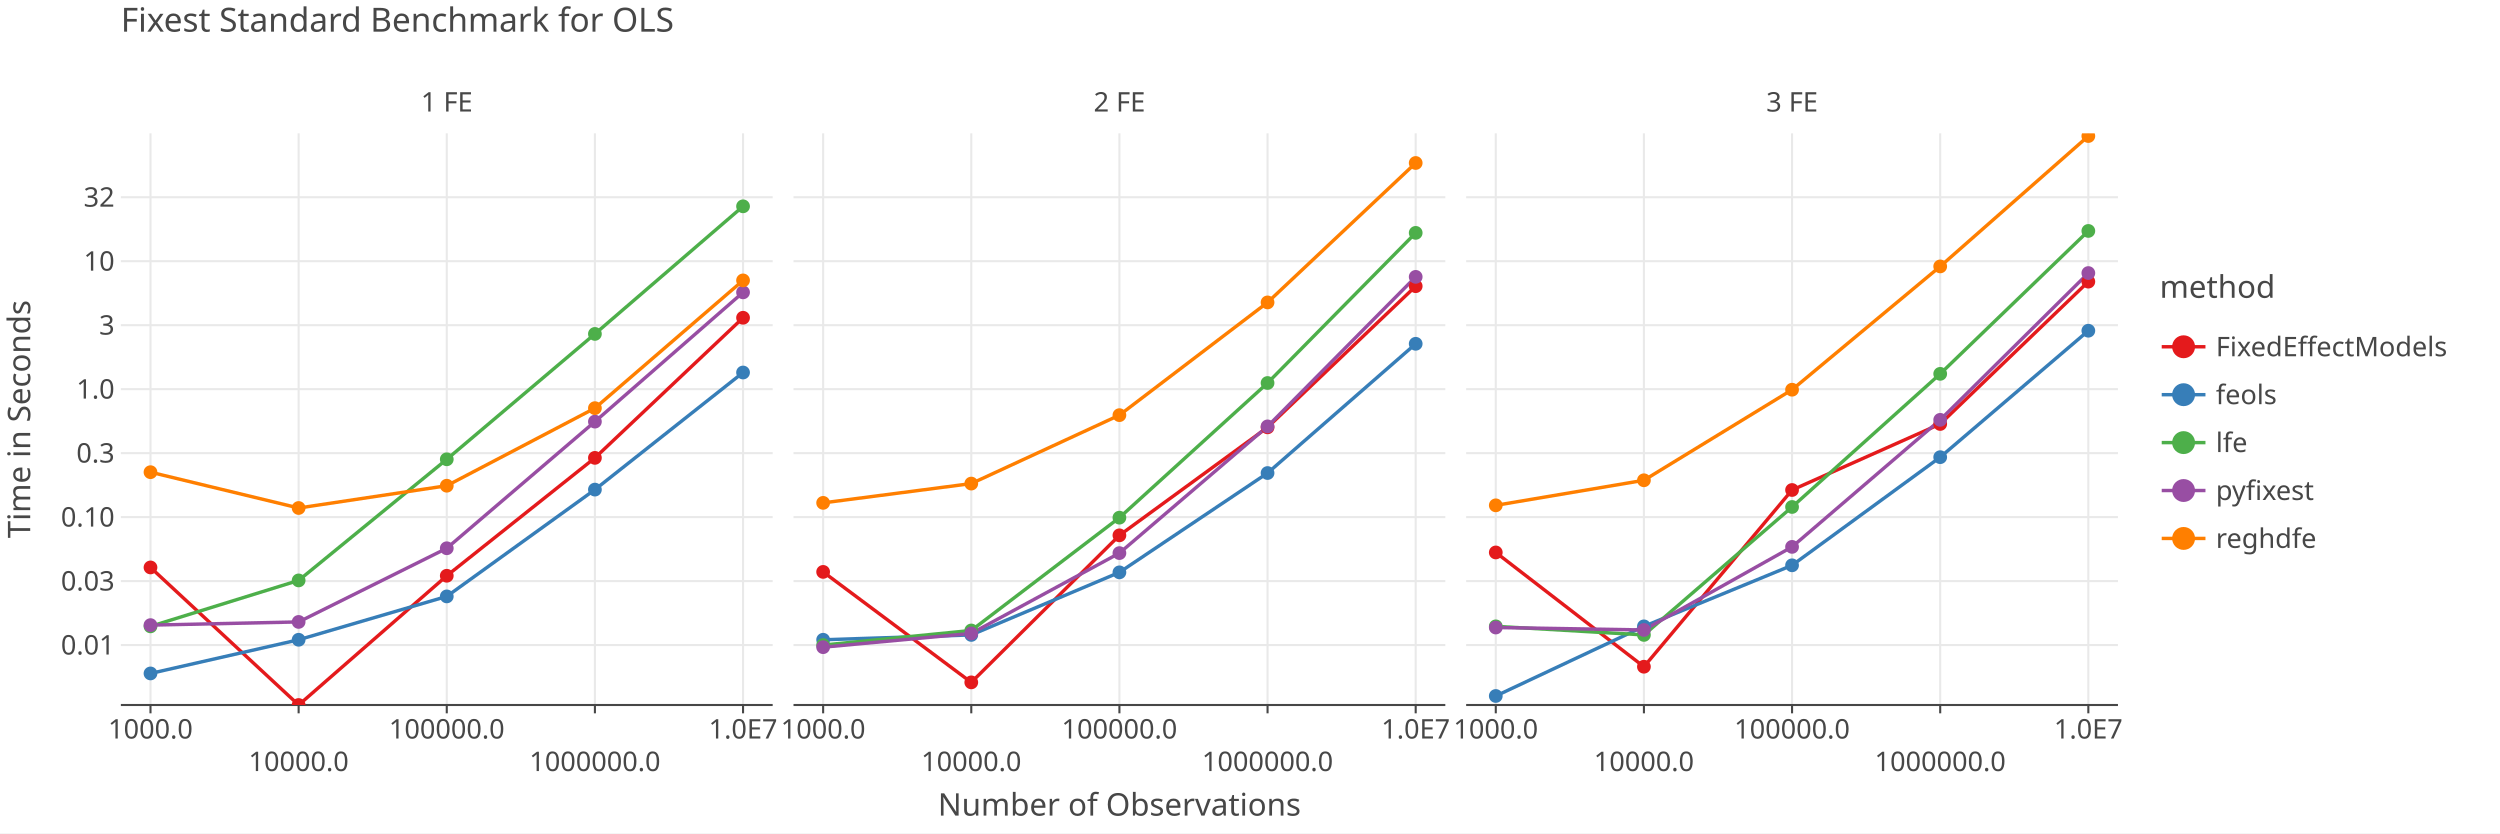
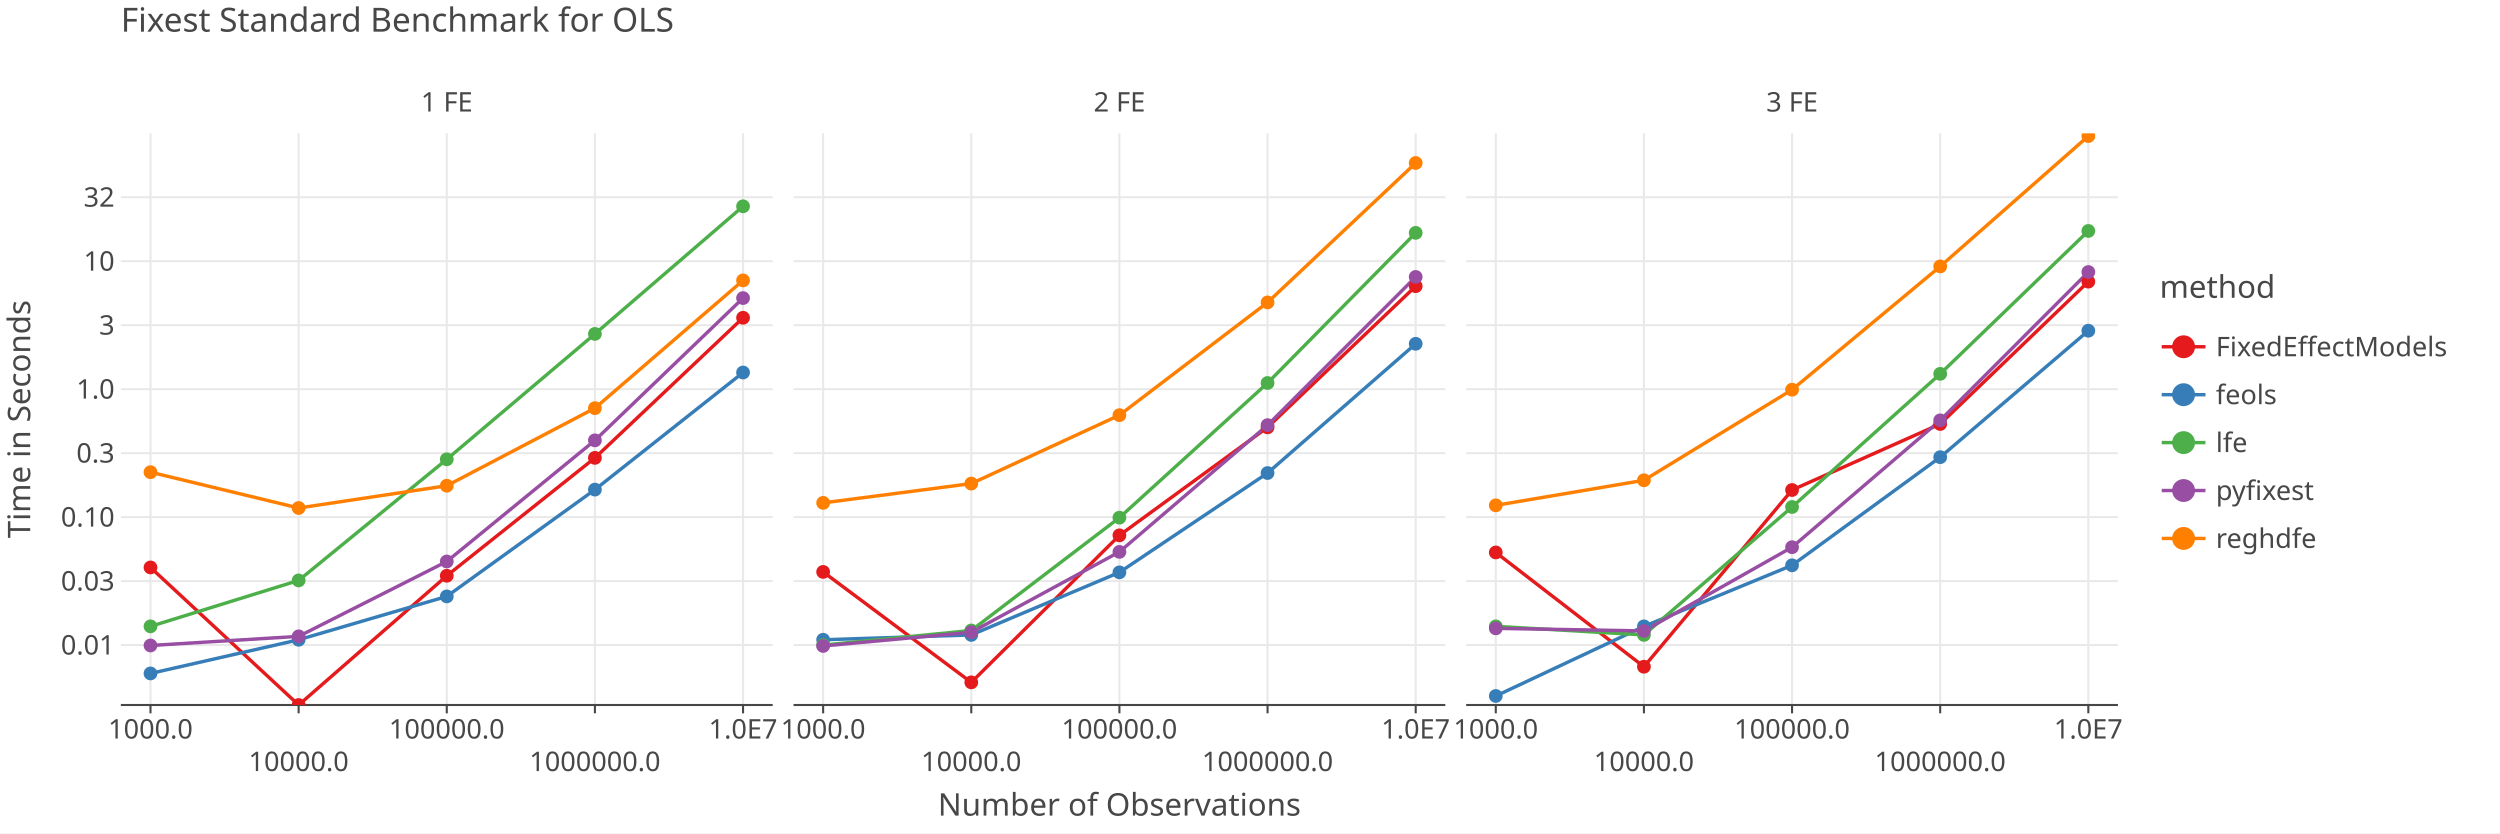
<svg xmlns="http://www.w3.org/2000/svg" class="plt-container" width="1200.0" height="400.0">
  <style type="text/css">
  .plt-container {
   font-family: Lucida Grande, sans-serif;
   user-select: none;
   -webkit-user-select: none;
   -moz-user-select: none;
   -ms-user-select: none;
}
text {
   text-rendering: optimizeLegibility;
}
- #pK0CO0W .plot-title {
+ #pDpqVTy .plot-title {
   fill: #474747;
   font-family: Lucida Grande, sans-serif;
   font-size: 16.0px;
   font-weight: normal;
   font-style: normal;   
}
- #pK0CO0W .plot-subtitle {
+ #pDpqVTy .plot-subtitle {
   fill: #474747;
   font-family: Lucida Grande, sans-serif;
   font-size: 15.0px;
   font-weight: normal;
   font-style: normal;   
}
- #pK0CO0W .plot-caption {
-    fill: #474747;
-    font-family: Lucida Grande, sans-serif;
-    font-size: 13.0px;
-    font-weight: normal;
-    font-style: normal;   
- }
- #pK0CO0W .legend-title {
+ #pDpqVTy .plot-caption {
+    fill: #474747;
+    font-family: Lucida Grande, sans-serif;
+    font-size: 13.0px;
+    font-weight: normal;
+    font-style: normal;   
+ }
+ #pDpqVTy .legend-title {
   fill: #474747;
   font-family: Lucida Grande, sans-serif;
   font-size: 15.0px;
   font-weight: normal;
   font-style: normal;   
}
- #pK0CO0W .legend-item {
-    fill: #474747;
-    font-family: Lucida Grande, sans-serif;
-    font-size: 13.0px;
-    font-weight: normal;
-    font-style: normal;   
- }
- #pK0CO0W .axis-title-x {
+ #pDpqVTy .legend-item {
+    fill: #474747;
+    font-family: Lucida Grande, sans-serif;
+    font-size: 13.0px;
+    font-weight: normal;
+    font-style: normal;   
+ }
+ #pDpqVTy .axis-title-x {
   fill: #474747;
   font-family: Lucida Grande, sans-serif;
   font-size: 15.0px;
   font-weight: normal;
   font-style: normal;   
}
- #pK0CO0W .axis-text-x {
-    fill: #474747;
-    font-family: Lucida Grande, sans-serif;
-    font-size: 13.0px;
-    font-weight: normal;
-    font-style: normal;   
- }
- #dIZICzC .axis-tooltip-text-x {
+ #pDpqVTy .axis-text-x {
+    fill: #474747;
+    font-family: Lucida Grande, sans-serif;
+    font-size: 13.0px;
+    font-weight: normal;
+    font-style: normal;   
+ }
+ #dR0I6fY .axis-tooltip-text-x {
   fill: #ffffff;
   font-family: Lucida Grande, sans-serif;
   font-size: 13.0px;
   font-weight: normal;
   font-style: normal;   
}
- #pK0CO0W .axis-title-y {
+ #pDpqVTy .axis-title-y {
   fill: #474747;
   font-family: Lucida Grande, sans-serif;
   font-size: 15.0px;
   font-weight: normal;
   font-style: normal;   
}
- #pK0CO0W .axis-text-y {
-    fill: #474747;
-    font-family: Lucida Grande, sans-serif;
-    font-size: 13.0px;
-    font-weight: normal;
-    font-style: normal;   
- }
- #dIZICzC .axis-tooltip-text-y {
+ #pDpqVTy .axis-text-y {
+    fill: #474747;
+    font-family: Lucida Grande, sans-serif;
+    font-size: 13.0px;
+    font-weight: normal;
+    font-style: normal;   
+ }
+ #dR0I6fY .axis-tooltip-text-y {
   fill: #ffffff;
   font-family: Lucida Grande, sans-serif;
   font-size: 13.0px;
   font-weight: normal;
   font-style: normal;   
}
- #pK0CO0W .facet-strip-text-x {
-    fill: #474747;
-    font-family: Lucida Grande, sans-serif;
-    font-size: 13.0px;
-    font-weight: normal;
-    font-style: normal;   
- }
- #pK0CO0W .facet-strip-text-y {
-    fill: #474747;
-    font-family: Lucida Grande, sans-serif;
-    font-size: 13.0px;
-    font-weight: normal;
-    font-style: normal;   
- }
- #dIZICzC .tooltip-text {
-    fill: #474747;
-    font-family: Lucida Grande, sans-serif;
-    font-size: 13.0px;
-    font-weight: normal;
-    font-style: normal;   
- }
- #dIZICzC .tooltip-title {
+ #pDpqVTy .facet-strip-text-x {
+    fill: #474747;
+    font-family: Lucida Grande, sans-serif;
+    font-size: 13.0px;
+    font-weight: normal;
+    font-style: normal;   
+ }
+ #pDpqVTy .facet-strip-text-y {
+    fill: #474747;
+    font-family: Lucida Grande, sans-serif;
+    font-size: 13.0px;
+    font-weight: normal;
+    font-style: normal;   
+ }
+ #dR0I6fY .tooltip-text {
+    fill: #474747;
+    font-family: Lucida Grande, sans-serif;
+    font-size: 13.0px;
+    font-weight: normal;
+    font-style: normal;   
+ }
+ #dR0I6fY .tooltip-title {
   fill: #474747;
   font-family: Lucida Grande, sans-serif;
   font-size: 13.0px;
   font-weight: bold;
   font-style: normal;   
}
- #dIZICzC .tooltip-label {
+ #dR0I6fY .tooltip-label {
   fill: #474747;
   font-family: Lucida Grande, sans-serif;
   font-size: 13.0px;
   font-weight: bold;
   font-style: normal;   
}

  </style>
-   <g id="pK0CO0W">
+   <g id="pDpqVTy">
    <path fill-rule="evenodd" fill="rgb(255,255,255)" fill-opacity="1.0" d="M0.0 0.0 L0.0 400.0 L1200.0 400.0 L1200.0 0.0 Z">
    </path>
    <g transform="translate(23.0 34.0 ) ">
      <g transform="translate(191.4499 15.0 ) ">
        <text class="facet-strip-text-x" text-anchor="middle" dy="0.35em">
        1 FE
        </text>
      </g>
      <g transform="translate(35.01531 304.4 ) ">
        <line x1="14.221" y1="-0.0" x2="14.221" y2="-274.4" stroke="rgb(233,233,233)" stroke-opacity="1.0" stroke-width="1.0">
        </line>
        <line x1="85.328" y1="-0.0" x2="85.328" y2="-274.4" stroke="rgb(233,233,233)" stroke-opacity="1.0" stroke-width="1.0">
        </line>
        <line x1="156.435" y1="-0.0" x2="156.435" y2="-274.4" stroke="rgb(233,233,233)" stroke-opacity="1.0" stroke-width="1.0">
        </line>
        <line x1="227.541" y1="-0.0" x2="227.541" y2="-274.4" stroke="rgb(233,233,233)" stroke-opacity="1.0" stroke-width="1.0">
        </line>
        <line x1="298.648" y1="-0.0" x2="298.648" y2="-274.4" stroke="rgb(233,233,233)" stroke-opacity="1.0" stroke-width="1.0">
        </line>
        <g transform="translate(14.22133 0.0 ) ">
          <line stroke-width="1.0" stroke="rgb(71,71,71)" stroke-opacity="1.0" x2="0.0" y2="4.0">
          </line>
          <g transform="translate(0.0 7.0 ) ">
            <text class="axis-text-x" text-anchor="middle" dy="0.7em">
            1000.0
            </text>
          </g>
        </g>
        <g transform="translate(85.32799 0.0 ) ">
          <line stroke-width="1.0" stroke="rgb(71,71,71)" stroke-opacity="1.0" x2="0.0" y2="4.0">
          </line>
          <g transform="translate(0.0 22.6 ) ">
            <text class="axis-text-x" text-anchor="middle" dy="0.7em">
            10000.0
            </text>
          </g>
        </g>
        <g transform="translate(156.4346 0.0 ) ">
          <line stroke-width="1.0" stroke="rgb(71,71,71)" stroke-opacity="1.0" x2="0.0" y2="4.0">
          </line>
          <g transform="translate(0.0 7.0 ) ">
            <text class="axis-text-x" text-anchor="middle" dy="0.7em">
            100000.0
            </text>
          </g>
        </g>
        <g transform="translate(227.5413 0.0 ) ">
          <line stroke-width="1.0" stroke="rgb(71,71,71)" stroke-opacity="1.0" x2="0.0" y2="4.0">
          </line>
          <g transform="translate(0.0 22.6 ) ">
            <text class="axis-text-x" text-anchor="middle" dy="0.7em">
            1000000.0
            </text>
          </g>
        </g>
        <g transform="translate(298.648 0.0 ) ">
          <line stroke-width="1.0" stroke="rgb(71,71,71)" stroke-opacity="1.0" x2="0.0" y2="4.0">
          </line>
          <g transform="translate(0.0 7.0 ) ">
            <text class="axis-text-x" text-anchor="middle" dy="0.7em">
            1.0E7
            </text>
          </g>
        </g>
        <line x1="0.0" y1="0.0" x2="312.869" y2="0.0" stroke-width="1.0" stroke="rgb(71,71,71)" stroke-opacity="1.0">
        </line>
      </g>
      <g transform="translate(35.01531 30.0 ) ">
        <line x1="0.0" y1="245.626" x2="312.869" y2="245.626" stroke="rgb(233,233,233)" stroke-opacity="1.0" stroke-width="1.0">
        </line>
        <line x1="0.0" y1="214.917" x2="312.869" y2="214.917" stroke="rgb(233,233,233)" stroke-opacity="1.0" stroke-width="1.0">
        </line>
        <line x1="0.0" y1="184.209" x2="312.869" y2="184.209" stroke="rgb(233,233,233)" stroke-opacity="1.0" stroke-width="1.0">
        </line>
        <line x1="0.0" y1="153.5" x2="312.869" y2="153.5" stroke="rgb(233,233,233)" stroke-opacity="1.0" stroke-width="1.0">
        </line>
        <line x1="0.0" y1="122.791" x2="312.869" y2="122.791" stroke="rgb(233,233,233)" stroke-opacity="1.0" stroke-width="1.0">
        </line>
        <line x1="0.0" y1="92.083" x2="312.869" y2="92.083" stroke="rgb(233,233,233)" stroke-opacity="1.0" stroke-width="1.0">
        </line>
        <line x1="0.0" y1="61.374" x2="312.869" y2="61.374" stroke="rgb(233,233,233)" stroke-opacity="1.0" stroke-width="1.0">
        </line>
        <line x1="0.0" y1="30.665" x2="312.869" y2="30.665" stroke="rgb(233,233,233)" stroke-opacity="1.0" stroke-width="1.0">
        </line>
        <g transform="translate(0.0 245.626 ) ">
          <g transform="translate(-3.0 0.0 ) ">
            <text class="axis-text-y" text-anchor="end" dy="0.35em">
            0.01
            </text>
          </g>
        </g>
        <g transform="translate(0.0 214.9173 ) ">
          <g transform="translate(-3.0 0.0 ) ">
            <text class="axis-text-y" text-anchor="end" dy="0.35em">
            0.03
            </text>
          </g>
        </g>
        <g transform="translate(0.0 184.2086 ) ">
          <g transform="translate(-3.0 0.0 ) ">
            <text class="axis-text-y" text-anchor="end" dy="0.35em">
            0.10
            </text>
          </g>
        </g>
        <g transform="translate(0.0 153.4999 ) ">
          <g transform="translate(-3.0 0.0 ) ">
            <text class="axis-text-y" text-anchor="end" dy="0.35em">
            0.3
            </text>
          </g>
        </g>
        <g transform="translate(0.0 122.7912 ) ">
          <g transform="translate(-3.0 0.0 ) ">
            <text class="axis-text-y" text-anchor="end" dy="0.35em">
            1.0
            </text>
          </g>
        </g>
        <g transform="translate(0.0 92.08253 ) ">
          <g transform="translate(-3.0 0.0 ) ">
            <text class="axis-text-y" text-anchor="end" dy="0.35em">
            3
            </text>
          </g>
        </g>
        <g transform="translate(0.0 61.37384 ) ">
          <g transform="translate(-3.0 0.0 ) ">
            <text class="axis-text-y" text-anchor="end" dy="0.35em">
            10
            </text>
          </g>
        </g>
        <g transform="translate(0.0 30.66515 ) ">
          <g transform="translate(-3.0 0.0 ) ">
            <text class="axis-text-y" text-anchor="end" dy="0.35em">
            32
            </text>
          </g>
        </g>
      </g>
-       <g transform="translate(35.01531 30.0 ) " clip-path="url(#cKKm9zc)" clip-bounds-jfx="[rect (0.0, 0.0), (312.869, 274.4)]">
+       <g transform="translate(35.01531 30.0 ) " clip-path="url(#c1usQaJ)" clip-bounds-jfx="[rect (0.0, 0.0), (312.869, 274.4)]">
        <defs>
-           <clipPath id="cKKm9zc">
+           <clipPath id="c1usQaJ">
            <rect x="0.0" y="0.0" width="312.869" height="274.4">
            </rect>
          </clipPath>
        </defs>
        <g>
          <path d="M14.221 208.37 L14.221 208.37 L85.328 274.4 L156.435 212.364 L227.541 155.776 L298.648 88.526 " fill="none" stroke-width="1.65" stroke="rgb(228,26,28)" stroke-opacity="1.0">
          </path>
        </g>
        <g>
          <path d="M14.221 259.251 L14.221 259.251 L85.328 243.084 L156.435 222.274 L227.541 171.013 L298.648 114.806 " fill="none" stroke-width="1.65" stroke="rgb(55,126,184)" stroke-opacity="1.0">
          </path>
        </g>
        <g>
          <path d="M14.221 236.651 L14.221 236.651 L85.328 214.601 L156.435 156.461 L227.541 96.278 L298.648 35.032 " fill="none" stroke-width="1.65" stroke="rgb(77,175,74)" stroke-opacity="1.0">
          </path>
        </g>
        <g>
-           <path d="M14.221 236.056 L14.221 236.056 L85.328 234.524 L156.435 199.163 L227.541 138.38 L298.648 76.33 " fill="none" stroke-width="1.65" stroke="rgb(152,78,163)" stroke-opacity="1.0">
+           <path d="M14.221 245.831 L14.221 245.831 L85.328 241.447 L156.435 205.509 L227.541 147.373 L298.648 79.075 " fill="none" stroke-width="1.65" stroke="rgb(152,78,163)" stroke-opacity="1.0">
          </path>
        </g>
        <g>
          <path d="M14.221 162.65 L14.221 162.65 L85.328 179.839 L156.435 169.145 L227.541 131.912 L298.648 70.596 " fill="none" stroke-width="1.65" stroke="rgb(255,127,0)" stroke-opacity="1.0">
          </path>
        </g>
      </g>
-       <g transform="translate(35.01531 30.0 ) " clip-path="url(#c7MadAY)" clip-bounds-jfx="[rect (0.0, 0.0), (312.869, 274.4)]">
+       <g transform="translate(35.01531 30.0 ) " clip-path="url(#cQawXwG)" clip-bounds-jfx="[rect (0.0, 0.0), (312.869, 274.4)]">
        <defs>
-           <clipPath id="c7MadAY">
+           <clipPath id="cQawXwG">
            <rect x="0.0" y="0.0" width="312.869" height="274.4">
            </rect>
          </clipPath>
        </defs>
        <g>
          <g>
            <circle fill="#e41a1c" stroke="#e41a1c" stroke-opacity="0.0" stroke-width="0.0" cx="14.221" cy="208.37" r="3.3" />
            <circle fill="#e41a1c" stroke="#e41a1c" stroke-opacity="0.0" stroke-width="0.0" cx="85.328" cy="274.4" r="3.3" />
            <circle fill="#e41a1c" stroke="#e41a1c" stroke-opacity="0.0" stroke-width="0.0" cx="156.435" cy="212.364" r="3.3" />
            <circle fill="#e41a1c" stroke="#e41a1c" stroke-opacity="0.0" stroke-width="0.0" cx="227.541" cy="155.776" r="3.3" />
            <circle fill="#e41a1c" stroke="#e41a1c" stroke-opacity="0.0" stroke-width="0.0" cx="298.648" cy="88.526" r="3.3" />
            <circle fill="#377eb8" stroke="#377eb8" stroke-opacity="0.0" stroke-width="0.0" cx="14.221" cy="259.251" r="3.3" />
            <circle fill="#377eb8" stroke="#377eb8" stroke-opacity="0.0" stroke-width="0.0" cx="85.328" cy="243.084" r="3.3" />
            <circle fill="#377eb8" stroke="#377eb8" stroke-opacity="0.0" stroke-width="0.0" cx="156.435" cy="222.274" r="3.3" />
            <circle fill="#377eb8" stroke="#377eb8" stroke-opacity="0.0" stroke-width="0.0" cx="227.541" cy="171.013" r="3.3" />
            <circle fill="#377eb8" stroke="#377eb8" stroke-opacity="0.0" stroke-width="0.0" cx="298.648" cy="114.806" r="3.3" />
            <circle fill="#4daf4a" stroke="#4daf4a" stroke-opacity="0.0" stroke-width="0.0" cx="14.221" cy="236.651" r="3.3" />
            <circle fill="#4daf4a" stroke="#4daf4a" stroke-opacity="0.0" stroke-width="0.0" cx="85.328" cy="214.601" r="3.3" />
            <circle fill="#4daf4a" stroke="#4daf4a" stroke-opacity="0.0" stroke-width="0.0" cx="156.435" cy="156.461" r="3.3" />
            <circle fill="#4daf4a" stroke="#4daf4a" stroke-opacity="0.0" stroke-width="0.0" cx="227.541" cy="96.278" r="3.3" />
            <circle fill="#4daf4a" stroke="#4daf4a" stroke-opacity="0.0" stroke-width="0.0" cx="298.648" cy="35.032" r="3.3" />
-             <circle fill="#984ea3" stroke="#984ea3" stroke-opacity="0.0" stroke-width="0.0" cx="14.221" cy="236.056" r="3.3" />
-             <circle fill="#984ea3" stroke="#984ea3" stroke-opacity="0.0" stroke-width="0.0" cx="85.328" cy="234.524" r="3.3" />
-             <circle fill="#984ea3" stroke="#984ea3" stroke-opacity="0.0" stroke-width="0.0" cx="156.435" cy="199.163" r="3.3" />
-             <circle fill="#984ea3" stroke="#984ea3" stroke-opacity="0.0" stroke-width="0.0" cx="227.541" cy="138.38" r="3.3" />
-             <circle fill="#984ea3" stroke="#984ea3" stroke-opacity="0.0" stroke-width="0.0" cx="298.648" cy="76.33" r="3.3" />
+             <circle fill="#984ea3" stroke="#984ea3" stroke-opacity="0.0" stroke-width="0.0" cx="14.221" cy="245.831" r="3.3" />
+             <circle fill="#984ea3" stroke="#984ea3" stroke-opacity="0.0" stroke-width="0.0" cx="85.328" cy="241.447" r="3.3" />
+             <circle fill="#984ea3" stroke="#984ea3" stroke-opacity="0.0" stroke-width="0.0" cx="156.435" cy="205.509" r="3.3" />
+             <circle fill="#984ea3" stroke="#984ea3" stroke-opacity="0.0" stroke-width="0.0" cx="227.541" cy="147.373" r="3.3" />
+             <circle fill="#984ea3" stroke="#984ea3" stroke-opacity="0.0" stroke-width="0.0" cx="298.648" cy="79.075" r="3.3" />
            <circle fill="#ff7f00" stroke="#ff7f00" stroke-opacity="0.0" stroke-width="0.0" cx="14.221" cy="162.65" r="3.3" />
            <circle fill="#ff7f00" stroke="#ff7f00" stroke-opacity="0.0" stroke-width="0.0" cx="85.328" cy="179.839" r="3.3" />
            <circle fill="#ff7f00" stroke="#ff7f00" stroke-opacity="0.0" stroke-width="0.0" cx="156.435" cy="169.145" r="3.3" />
            <circle fill="#ff7f00" stroke="#ff7f00" stroke-opacity="0.0" stroke-width="0.0" cx="227.541" cy="131.912" r="3.3" />
            <circle fill="#ff7f00" stroke="#ff7f00" stroke-opacity="0.0" stroke-width="0.0" cx="298.648" cy="70.596" r="3.3" />
          </g>
        </g>
      </g>
    </g>
    <g transform="translate(23.0 34.0 ) ">
      <g transform="translate(514.3192 15.0 ) ">
        <text class="facet-strip-text-x" text-anchor="middle" dy="0.35em">
        2 FE
        </text>
      </g>
      <g transform="translate(357.8846 304.4 ) ">
        <line x1="14.221" y1="-0.0" x2="14.221" y2="-274.4" stroke="rgb(233,233,233)" stroke-opacity="1.0" stroke-width="1.0">
        </line>
        <line x1="85.328" y1="-0.0" x2="85.328" y2="-274.4" stroke="rgb(233,233,233)" stroke-opacity="1.0" stroke-width="1.0">
        </line>
        <line x1="156.435" y1="-0.0" x2="156.435" y2="-274.4" stroke="rgb(233,233,233)" stroke-opacity="1.0" stroke-width="1.0">
        </line>
        <line x1="227.541" y1="-0.0" x2="227.541" y2="-274.4" stroke="rgb(233,233,233)" stroke-opacity="1.0" stroke-width="1.0">
        </line>
        <line x1="298.648" y1="-0.0" x2="298.648" y2="-274.4" stroke="rgb(233,233,233)" stroke-opacity="1.0" stroke-width="1.0">
        </line>
        <g transform="translate(14.22133 0.0 ) ">
          <line stroke-width="1.0" stroke="rgb(71,71,71)" stroke-opacity="1.0" x2="0.0" y2="4.0">
          </line>
          <g transform="translate(0.0 7.0 ) ">
            <text class="axis-text-x" text-anchor="middle" dy="0.7em">
            1000.0
            </text>
          </g>
        </g>
        <g transform="translate(85.32799 0.0 ) ">
          <line stroke-width="1.0" stroke="rgb(71,71,71)" stroke-opacity="1.0" x2="0.0" y2="4.0">
          </line>
          <g transform="translate(0.0 22.6 ) ">
            <text class="axis-text-x" text-anchor="middle" dy="0.7em">
            10000.0
            </text>
          </g>
        </g>
        <g transform="translate(156.4346 0.0 ) ">
          <line stroke-width="1.0" stroke="rgb(71,71,71)" stroke-opacity="1.0" x2="0.0" y2="4.0">
          </line>
          <g transform="translate(0.0 7.0 ) ">
            <text class="axis-text-x" text-anchor="middle" dy="0.7em">
            100000.0
            </text>
          </g>
        </g>
        <g transform="translate(227.5413 0.0 ) ">
          <line stroke-width="1.0" stroke="rgb(71,71,71)" stroke-opacity="1.0" x2="0.0" y2="4.0">
          </line>
          <g transform="translate(0.0 22.6 ) ">
            <text class="axis-text-x" text-anchor="middle" dy="0.7em">
            1000000.0
            </text>
          </g>
        </g>
        <g transform="translate(298.648 0.0 ) ">
          <line stroke-width="1.0" stroke="rgb(71,71,71)" stroke-opacity="1.0" x2="0.0" y2="4.0">
          </line>
          <g transform="translate(0.0 7.0 ) ">
            <text class="axis-text-x" text-anchor="middle" dy="0.7em">
            1.0E7
            </text>
          </g>
        </g>
        <line x1="0.0" y1="0.0" x2="312.869" y2="0.0" stroke-width="1.0" stroke="rgb(71,71,71)" stroke-opacity="1.0">
        </line>
      </g>
      <g transform="translate(357.8846 30.0 ) ">
        <line x1="0.0" y1="245.626" x2="312.869" y2="245.626" stroke="rgb(233,233,233)" stroke-opacity="1.0" stroke-width="1.0">
        </line>
        <line x1="0.0" y1="214.917" x2="312.869" y2="214.917" stroke="rgb(233,233,233)" stroke-opacity="1.0" stroke-width="1.0">
        </line>
        <line x1="0.0" y1="184.209" x2="312.869" y2="184.209" stroke="rgb(233,233,233)" stroke-opacity="1.0" stroke-width="1.0">
        </line>
        <line x1="0.0" y1="153.5" x2="312.869" y2="153.5" stroke="rgb(233,233,233)" stroke-opacity="1.0" stroke-width="1.0">
        </line>
        <line x1="0.0" y1="122.791" x2="312.869" y2="122.791" stroke="rgb(233,233,233)" stroke-opacity="1.0" stroke-width="1.0">
        </line>
        <line x1="0.0" y1="92.083" x2="312.869" y2="92.083" stroke="rgb(233,233,233)" stroke-opacity="1.0" stroke-width="1.0">
        </line>
        <line x1="0.0" y1="61.374" x2="312.869" y2="61.374" stroke="rgb(233,233,233)" stroke-opacity="1.0" stroke-width="1.0">
        </line>
        <line x1="0.0" y1="30.665" x2="312.869" y2="30.665" stroke="rgb(233,233,233)" stroke-opacity="1.0" stroke-width="1.0">
        </line>
      </g>
-       <g transform="translate(357.8846 30.0 ) " clip-path="url(#cK8LUcK)" clip-bounds-jfx="[rect (0.0, 0.0), (312.869, 274.4)]">
+       <g transform="translate(357.8846 30.0 ) " clip-path="url(#cOiEyob)" clip-bounds-jfx="[rect (0.0, 0.0), (312.869, 274.4)]">
        <defs>
-           <clipPath id="cK8LUcK">
+           <clipPath id="cOiEyob">
            <rect x="0.0" y="0.0" width="312.869" height="274.4">
            </rect>
          </clipPath>
        </defs>
        <g>
          <path d="M14.221 210.512 L14.221 210.512 L85.328 263.536 L156.435 192.964 L227.541 141.125 L298.648 73.37 " fill="none" stroke-width="1.65" stroke="rgb(228,26,28)" stroke-opacity="1.0">
          </path>
        </g>
        <g>
          <path d="M14.221 243.084 L14.221 243.084 L85.328 240.763 L156.435 210.729 L227.541 163.057 L298.648 101.019 " fill="none" stroke-width="1.65" stroke="rgb(55,126,184)" stroke-opacity="1.0">
          </path>
        </g>
        <g>
          <path d="M14.221 245.626 L14.221 245.626 L85.328 238.628 L156.435 184.477 L227.541 119.84 L298.648 47.777 " fill="none" stroke-width="1.65" stroke="rgb(77,175,74)" stroke-opacity="1.0">
          </path>
        </g>
        <g>
-           <path d="M14.221 246.644 L14.221 246.644 L85.328 240.047 L156.435 201.487 L227.541 140.667 L298.648 68.895 " fill="none" stroke-width="1.65" stroke="rgb(152,78,163)" stroke-opacity="1.0">
+           <path d="M14.221 246.062 L14.221 246.062 L85.328 239.471 L156.435 200.9 L227.541 140.074 L298.648 68.929 " fill="none" stroke-width="1.65" stroke="rgb(152,78,163)" stroke-opacity="1.0">
          </path>
        </g>
        <g>
          <path d="M14.221 177.375 L14.221 177.375 L85.328 168.119 L156.435 135.272 L227.541 81.159 L298.648 14.233 " fill="none" stroke-width="1.65" stroke="rgb(255,127,0)" stroke-opacity="1.0">
          </path>
        </g>
      </g>
-       <g transform="translate(357.8846 30.0 ) " clip-path="url(#csEKLQz)" clip-bounds-jfx="[rect (0.0, 0.0), (312.869, 274.4)]">
+       <g transform="translate(357.8846 30.0 ) " clip-path="url(#cdECxhl)" clip-bounds-jfx="[rect (0.0, 0.0), (312.869, 274.4)]">
        <defs>
-           <clipPath id="csEKLQz">
+           <clipPath id="cdECxhl">
            <rect x="0.0" y="0.0" width="312.869" height="274.4">
            </rect>
          </clipPath>
        </defs>
        <g>
          <g>
            <circle fill="#e41a1c" stroke="#e41a1c" stroke-opacity="0.0" stroke-width="0.0" cx="14.221" cy="210.512" r="3.3" />
            <circle fill="#e41a1c" stroke="#e41a1c" stroke-opacity="0.0" stroke-width="0.0" cx="85.328" cy="263.536" r="3.3" />
            <circle fill="#e41a1c" stroke="#e41a1c" stroke-opacity="0.0" stroke-width="0.0" cx="156.435" cy="192.964" r="3.3" />
            <circle fill="#e41a1c" stroke="#e41a1c" stroke-opacity="0.0" stroke-width="0.0" cx="227.541" cy="141.125" r="3.3" />
            <circle fill="#e41a1c" stroke="#e41a1c" stroke-opacity="0.0" stroke-width="0.0" cx="298.648" cy="73.37" r="3.3" />
            <circle fill="#377eb8" stroke="#377eb8" stroke-opacity="0.0" stroke-width="0.0" cx="14.221" cy="243.084" r="3.3" />
            <circle fill="#377eb8" stroke="#377eb8" stroke-opacity="0.0" stroke-width="0.0" cx="85.328" cy="240.763" r="3.3" />
            <circle fill="#377eb8" stroke="#377eb8" stroke-opacity="0.0" stroke-width="0.0" cx="156.435" cy="210.729" r="3.3" />
            <circle fill="#377eb8" stroke="#377eb8" stroke-opacity="0.0" stroke-width="0.0" cx="227.541" cy="163.057" r="3.3" />
            <circle fill="#377eb8" stroke="#377eb8" stroke-opacity="0.0" stroke-width="0.0" cx="298.648" cy="101.019" r="3.3" />
            <circle fill="#4daf4a" stroke="#4daf4a" stroke-opacity="0.0" stroke-width="0.0" cx="14.221" cy="245.626" r="3.3" />
            <circle fill="#4daf4a" stroke="#4daf4a" stroke-opacity="0.0" stroke-width="0.0" cx="85.328" cy="238.628" r="3.3" />
            <circle fill="#4daf4a" stroke="#4daf4a" stroke-opacity="0.0" stroke-width="0.0" cx="156.435" cy="184.477" r="3.3" />
            <circle fill="#4daf4a" stroke="#4daf4a" stroke-opacity="0.0" stroke-width="0.0" cx="227.541" cy="119.84" r="3.3" />
            <circle fill="#4daf4a" stroke="#4daf4a" stroke-opacity="0.0" stroke-width="0.0" cx="298.648" cy="47.777" r="3.3" />
-             <circle fill="#984ea3" stroke="#984ea3" stroke-opacity="0.0" stroke-width="0.0" cx="14.221" cy="246.644" r="3.3" />
-             <circle fill="#984ea3" stroke="#984ea3" stroke-opacity="0.0" stroke-width="0.0" cx="85.328" cy="240.047" r="3.3" />
-             <circle fill="#984ea3" stroke="#984ea3" stroke-opacity="0.0" stroke-width="0.0" cx="156.435" cy="201.487" r="3.3" />
-             <circle fill="#984ea3" stroke="#984ea3" stroke-opacity="0.0" stroke-width="0.0" cx="227.541" cy="140.667" r="3.3" />
-             <circle fill="#984ea3" stroke="#984ea3" stroke-opacity="0.0" stroke-width="0.0" cx="298.648" cy="68.895" r="3.3" />
+             <circle fill="#984ea3" stroke="#984ea3" stroke-opacity="0.0" stroke-width="0.0" cx="14.221" cy="246.062" r="3.3" />
+             <circle fill="#984ea3" stroke="#984ea3" stroke-opacity="0.0" stroke-width="0.0" cx="85.328" cy="239.471" r="3.3" />
+             <circle fill="#984ea3" stroke="#984ea3" stroke-opacity="0.0" stroke-width="0.0" cx="156.435" cy="200.9" r="3.3" />
+             <circle fill="#984ea3" stroke="#984ea3" stroke-opacity="0.0" stroke-width="0.0" cx="227.541" cy="140.074" r="3.3" />
+             <circle fill="#984ea3" stroke="#984ea3" stroke-opacity="0.0" stroke-width="0.0" cx="298.648" cy="68.929" r="3.3" />
            <circle fill="#ff7f00" stroke="#ff7f00" stroke-opacity="0.0" stroke-width="0.0" cx="14.221" cy="177.375" r="3.3" />
            <circle fill="#ff7f00" stroke="#ff7f00" stroke-opacity="0.0" stroke-width="0.0" cx="85.328" cy="168.119" r="3.3" />
            <circle fill="#ff7f00" stroke="#ff7f00" stroke-opacity="0.0" stroke-width="0.0" cx="156.435" cy="135.272" r="3.3" />
            <circle fill="#ff7f00" stroke="#ff7f00" stroke-opacity="0.0" stroke-width="0.0" cx="227.541" cy="81.159" r="3.3" />
            <circle fill="#ff7f00" stroke="#ff7f00" stroke-opacity="0.0" stroke-width="0.0" cx="298.648" cy="14.233" r="3.3" />
          </g>
        </g>
      </g>
    </g>
    <g transform="translate(23.0 34.0 ) ">
      <g transform="translate(837.1885 15.0 ) ">
        <text class="facet-strip-text-x" text-anchor="middle" dy="0.35em">
        3 FE
        </text>
      </g>
      <g transform="translate(680.7539 304.4 ) ">
        <line x1="14.221" y1="-0.0" x2="14.221" y2="-274.4" stroke="rgb(233,233,233)" stroke-opacity="1.0" stroke-width="1.0">
        </line>
        <line x1="85.328" y1="-0.0" x2="85.328" y2="-274.4" stroke="rgb(233,233,233)" stroke-opacity="1.0" stroke-width="1.0">
        </line>
        <line x1="156.435" y1="-0.0" x2="156.435" y2="-274.4" stroke="rgb(233,233,233)" stroke-opacity="1.0" stroke-width="1.0">
        </line>
        <line x1="227.541" y1="-0.0" x2="227.541" y2="-274.4" stroke="rgb(233,233,233)" stroke-opacity="1.0" stroke-width="1.0">
        </line>
        <line x1="298.648" y1="-0.0" x2="298.648" y2="-274.4" stroke="rgb(233,233,233)" stroke-opacity="1.0" stroke-width="1.0">
        </line>
        <g transform="translate(14.22133 0.0 ) ">
          <line stroke-width="1.0" stroke="rgb(71,71,71)" stroke-opacity="1.0" x2="0.0" y2="4.0">
          </line>
          <g transform="translate(0.0 7.0 ) ">
            <text class="axis-text-x" text-anchor="middle" dy="0.7em">
            1000.0
            </text>
          </g>
        </g>
        <g transform="translate(85.32799 0.0 ) ">
          <line stroke-width="1.0" stroke="rgb(71,71,71)" stroke-opacity="1.0" x2="0.0" y2="4.0">
          </line>
          <g transform="translate(0.0 22.6 ) ">
            <text class="axis-text-x" text-anchor="middle" dy="0.7em">
            10000.0
            </text>
          </g>
        </g>
        <g transform="translate(156.4346 0.0 ) ">
          <line stroke-width="1.0" stroke="rgb(71,71,71)" stroke-opacity="1.0" x2="0.0" y2="4.0">
          </line>
          <g transform="translate(0.0 7.0 ) ">
            <text class="axis-text-x" text-anchor="middle" dy="0.7em">
            100000.0
            </text>
          </g>
        </g>
        <g transform="translate(227.5413 0.0 ) ">
          <line stroke-width="1.0" stroke="rgb(71,71,71)" stroke-opacity="1.0" x2="0.0" y2="4.0">
          </line>
          <g transform="translate(0.0 22.6 ) ">
            <text class="axis-text-x" text-anchor="middle" dy="0.7em">
            1000000.0
            </text>
          </g>
        </g>
        <g transform="translate(298.648 0.0 ) ">
          <line stroke-width="1.0" stroke="rgb(71,71,71)" stroke-opacity="1.0" x2="0.0" y2="4.0">
          </line>
          <g transform="translate(0.0 7.0 ) ">
            <text class="axis-text-x" text-anchor="middle" dy="0.7em">
            1.0E7
            </text>
          </g>
        </g>
        <line x1="0.0" y1="0.0" x2="312.869" y2="0.0" stroke-width="1.0" stroke="rgb(71,71,71)" stroke-opacity="1.0">
        </line>
      </g>
      <g transform="translate(680.7539 30.0 ) ">
        <line x1="0.0" y1="245.626" x2="312.869" y2="245.626" stroke="rgb(233,233,233)" stroke-opacity="1.0" stroke-width="1.0">
        </line>
        <line x1="0.0" y1="214.917" x2="312.869" y2="214.917" stroke="rgb(233,233,233)" stroke-opacity="1.0" stroke-width="1.0">
        </line>
        <line x1="0.0" y1="184.209" x2="312.869" y2="184.209" stroke="rgb(233,233,233)" stroke-opacity="1.0" stroke-width="1.0">
        </line>
        <line x1="0.0" y1="153.5" x2="312.869" y2="153.5" stroke="rgb(233,233,233)" stroke-opacity="1.0" stroke-width="1.0">
        </line>
        <line x1="0.0" y1="122.791" x2="312.869" y2="122.791" stroke="rgb(233,233,233)" stroke-opacity="1.0" stroke-width="1.0">
        </line>
        <line x1="0.0" y1="92.083" x2="312.869" y2="92.083" stroke="rgb(233,233,233)" stroke-opacity="1.0" stroke-width="1.0">
        </line>
        <line x1="0.0" y1="61.374" x2="312.869" y2="61.374" stroke="rgb(233,233,233)" stroke-opacity="1.0" stroke-width="1.0">
        </line>
        <line x1="0.0" y1="30.665" x2="312.869" y2="30.665" stroke="rgb(233,233,233)" stroke-opacity="1.0" stroke-width="1.0">
        </line>
      </g>
-       <g transform="translate(680.7539 30.0 ) " clip-path="url(#cAyw2I8)" clip-bounds-jfx="[rect (0.0, 0.0), (312.869, 274.4)]">
+       <g transform="translate(680.7539 30.0 ) " clip-path="url(#cpzccAI)" clip-bounds-jfx="[rect (0.0, 0.0), (312.869, 274.4)]">
        <defs>
-           <clipPath id="cAyw2I8">
+           <clipPath id="cpzccAI">
            <rect x="0.0" y="0.0" width="312.869" height="274.4">
            </rect>
          </clipPath>
        </defs>
        <g>
          <path d="M14.221 201.176 L14.221 201.176 L85.328 256.029 L156.435 171.201 L227.541 139.509 L298.648 71.182 " fill="none" stroke-width="1.65" stroke="rgb(228,26,28)" stroke-opacity="1.0">
          </path>
        </g>
        <g>
          <path d="M14.221 270.066 L14.221 270.066 L85.328 236.651 L156.435 207.348 L227.541 155.444 L298.648 94.744 " fill="none" stroke-width="1.65" stroke="rgb(55,126,184)" stroke-opacity="1.0">
          </path>
        </g>
        <g>
          <path d="M14.221 236.651 L14.221 236.651 L85.328 240.763 L156.435 179.346 L227.541 115.447 L298.648 46.849 " fill="none" stroke-width="1.65" stroke="rgb(77,175,74)" stroke-opacity="1.0">
          </path>
        </g>
        <g>
-           <path d="M14.221 237.207 L14.221 237.207 L85.328 238.382 L156.435 198.502 L227.541 137.521 L298.648 67.064 " fill="none" stroke-width="1.65" stroke="rgb(152,78,163)" stroke-opacity="1.0">
+           <path d="M14.221 237.606 L14.221 237.606 L85.328 238.857 L156.435 198.656 L227.541 137.763 L298.648 66.568 " fill="none" stroke-width="1.65" stroke="rgb(152,78,163)" stroke-opacity="1.0">
          </path>
        </g>
        <g>
          <path d="M14.221 178.557 L14.221 178.557 L85.328 166.533 L156.435 123.062 L227.541 63.876 L298.648 1.301 " fill="none" stroke-width="1.65" stroke="rgb(255,127,0)" stroke-opacity="1.0">
          </path>
        </g>
      </g>
-       <g transform="translate(680.7539 30.0 ) " clip-path="url(#cUhhfoA)" clip-bounds-jfx="[rect (0.0, 0.0), (312.869, 274.4)]">
+       <g transform="translate(680.7539 30.0 ) " clip-path="url(#c0XQXpy)" clip-bounds-jfx="[rect (0.0, 0.0), (312.869, 274.4)]">
        <defs>
-           <clipPath id="cUhhfoA">
+           <clipPath id="c0XQXpy">
            <rect x="0.0" y="0.0" width="312.869" height="274.4">
            </rect>
          </clipPath>
        </defs>
        <g>
          <g>
            <circle fill="#e41a1c" stroke="#e41a1c" stroke-opacity="0.0" stroke-width="0.0" cx="14.221" cy="201.176" r="3.3" />
            <circle fill="#e41a1c" stroke="#e41a1c" stroke-opacity="0.0" stroke-width="0.0" cx="85.328" cy="256.029" r="3.3" />
            <circle fill="#e41a1c" stroke="#e41a1c" stroke-opacity="0.0" stroke-width="0.0" cx="156.435" cy="171.201" r="3.3" />
            <circle fill="#e41a1c" stroke="#e41a1c" stroke-opacity="0.0" stroke-width="0.0" cx="227.541" cy="139.509" r="3.3" />
            <circle fill="#e41a1c" stroke="#e41a1c" stroke-opacity="0.0" stroke-width="0.0" cx="298.648" cy="71.182" r="3.3" />
            <circle fill="#377eb8" stroke="#377eb8" stroke-opacity="0.0" stroke-width="0.0" cx="14.221" cy="270.066" r="3.3" />
            <circle fill="#377eb8" stroke="#377eb8" stroke-opacity="0.0" stroke-width="0.0" cx="85.328" cy="236.651" r="3.3" />
            <circle fill="#377eb8" stroke="#377eb8" stroke-opacity="0.0" stroke-width="0.0" cx="156.435" cy="207.348" r="3.3" />
            <circle fill="#377eb8" stroke="#377eb8" stroke-opacity="0.0" stroke-width="0.0" cx="227.541" cy="155.444" r="3.3" />
            <circle fill="#377eb8" stroke="#377eb8" stroke-opacity="0.0" stroke-width="0.0" cx="298.648" cy="94.744" r="3.3" />
            <circle fill="#4daf4a" stroke="#4daf4a" stroke-opacity="0.0" stroke-width="0.0" cx="14.221" cy="236.651" r="3.3" />
            <circle fill="#4daf4a" stroke="#4daf4a" stroke-opacity="0.0" stroke-width="0.0" cx="85.328" cy="240.763" r="3.3" />
            <circle fill="#4daf4a" stroke="#4daf4a" stroke-opacity="0.0" stroke-width="0.0" cx="156.435" cy="179.346" r="3.3" />
            <circle fill="#4daf4a" stroke="#4daf4a" stroke-opacity="0.0" stroke-width="0.0" cx="227.541" cy="115.447" r="3.3" />
            <circle fill="#4daf4a" stroke="#4daf4a" stroke-opacity="0.0" stroke-width="0.0" cx="298.648" cy="46.849" r="3.3" />
-             <circle fill="#984ea3" stroke="#984ea3" stroke-opacity="0.0" stroke-width="0.0" cx="14.221" cy="237.207" r="3.3" />
-             <circle fill="#984ea3" stroke="#984ea3" stroke-opacity="0.0" stroke-width="0.0" cx="85.328" cy="238.382" r="3.3" />
-             <circle fill="#984ea3" stroke="#984ea3" stroke-opacity="0.0" stroke-width="0.0" cx="156.435" cy="198.502" r="3.3" />
-             <circle fill="#984ea3" stroke="#984ea3" stroke-opacity="0.0" stroke-width="0.0" cx="227.541" cy="137.521" r="3.3" />
-             <circle fill="#984ea3" stroke="#984ea3" stroke-opacity="0.0" stroke-width="0.0" cx="298.648" cy="67.064" r="3.3" />
+             <circle fill="#984ea3" stroke="#984ea3" stroke-opacity="0.0" stroke-width="0.0" cx="14.221" cy="237.606" r="3.3" />
+             <circle fill="#984ea3" stroke="#984ea3" stroke-opacity="0.0" stroke-width="0.0" cx="85.328" cy="238.857" r="3.3" />
+             <circle fill="#984ea3" stroke="#984ea3" stroke-opacity="0.0" stroke-width="0.0" cx="156.435" cy="198.656" r="3.3" />
+             <circle fill="#984ea3" stroke="#984ea3" stroke-opacity="0.0" stroke-width="0.0" cx="227.541" cy="137.763" r="3.3" />
+             <circle fill="#984ea3" stroke="#984ea3" stroke-opacity="0.0" stroke-width="0.0" cx="298.648" cy="66.568" r="3.3" />
            <circle fill="#ff7f00" stroke="#ff7f00" stroke-opacity="0.0" stroke-width="0.0" cx="14.221" cy="178.557" r="3.3" />
            <circle fill="#ff7f00" stroke="#ff7f00" stroke-opacity="0.0" stroke-width="0.0" cx="85.328" cy="166.533" r="3.3" />
            <circle fill="#ff7f00" stroke="#ff7f00" stroke-opacity="0.0" stroke-width="0.0" cx="156.435" cy="123.062" r="3.3" />
            <circle fill="#ff7f00" stroke="#ff7f00" stroke-opacity="0.0" stroke-width="0.0" cx="227.541" cy="63.876" r="3.3" />
            <circle fill="#ff7f00" stroke="#ff7f00" stroke-opacity="0.0" stroke-width="0.0" cx="298.648" cy="1.301" r="3.3" />
          </g>
        </g>
      </g>
    </g>
    <g transform="translate(58.01531 15.2 ) ">
      <text class="plot-title" y="0.0">
      Fixest Standard Benchmark for OLS
      </text>
    </g>
    <g transform="translate(14.5 201.2 ) rotate(-90.0 ) ">
      <text class="axis-title-y" y="0.0" text-anchor="middle">
      Time in Seconds
      </text>
    </g>
    <g transform="translate(537.3192 391.5 ) ">
      <text class="axis-title-x" y="0.0" text-anchor="middle">
      Number of Observations
      </text>
    </g>
    <g transform="translate(1026.623 122.45 ) ">
      <rect x="5.0" y="5.0" height="147.5" width="163.377" stroke="rgb(71,71,71)" stroke-opacity="1.0" stroke-width="0.0" fill="rgb(255,255,255)" fill-opacity="1.0">
      </rect>
      <g transform="translate(10.0 10.0 ) ">
        <g transform="translate(0.0 10.5 ) ">
          <text class="legend-title" y="0.0">
          method
          </text>
        </g>
        <g transform="translate(0.0 22.5 ) ">
          <g transform="">
            <g>
              <rect x="0.0" y="0.0" height="23.0" width="23.0" stroke-width="0.0" fill="rgb(255,255,255)" fill-opacity="1.0">
              </rect>
              <g transform="translate(1.0 1.0 ) ">
                <g>
                  <line x1="0.0" y1="10.5" x2="21.0" y2="10.5" stroke="rgb(228,26,28)" stroke-opacity="1.0" fill="rgb(255,255,255)" fill-opacity="1.0" stroke-width="1.65">
                  </line>
                </g>
                <g>
                  <g>
                    <circle fill="#e41a1c" stroke="#e41a1c" stroke-opacity="0.0" stroke-width="0.0" cx="10.5" cy="10.5" r="5.5" />
                  </g>
                </g>
              </g>
              <rect x="0.0" y="0.0" height="23.0" width="23.0" stroke="rgb(255,255,255)" stroke-opacity="1.0" stroke-width="1.0" fill-opacity="0.0">
              </rect>
            </g>
            <g transform="translate(26.9903 16.05 ) ">
              <text class="legend-item" y="0.0">
              FixedEffectModels
              </text>
            </g>
          </g>
          <g transform="translate(0.0 23.0 ) ">
            <g>
              <rect x="0.0" y="0.0" height="23.0" width="23.0" stroke-width="0.0" fill="rgb(255,255,255)" fill-opacity="1.0">
              </rect>
              <g transform="translate(1.0 1.0 ) ">
                <g>
                  <line x1="0.0" y1="10.5" x2="21.0" y2="10.5" stroke="rgb(55,126,184)" stroke-opacity="1.0" fill="rgb(255,255,255)" fill-opacity="1.0" stroke-width="1.65">
                  </line>
                </g>
                <g>
                  <g>
                    <circle fill="#377eb8" stroke="#377eb8" stroke-opacity="0.0" stroke-width="0.0" cx="10.5" cy="10.5" r="5.5" />
                  </g>
                </g>
              </g>
              <rect x="0.0" y="0.0" height="23.0" width="23.0" stroke="rgb(255,255,255)" stroke-opacity="1.0" stroke-width="1.0" fill-opacity="0.0">
              </rect>
            </g>
            <g transform="translate(26.9903 16.05 ) ">
              <text class="legend-item" y="0.0">
              feols
              </text>
            </g>
          </g>
          <g transform="translate(0.0 46.0 ) ">
            <g>
              <rect x="0.0" y="0.0" height="23.0" width="23.0" stroke-width="0.0" fill="rgb(255,255,255)" fill-opacity="1.0">
              </rect>
              <g transform="translate(1.0 1.0 ) ">
                <g>
                  <line x1="0.0" y1="10.5" x2="21.0" y2="10.5" stroke="rgb(77,175,74)" stroke-opacity="1.0" fill="rgb(255,255,255)" fill-opacity="1.0" stroke-width="1.65">
                  </line>
                </g>
                <g>
                  <g>
                    <circle fill="#4daf4a" stroke="#4daf4a" stroke-opacity="0.0" stroke-width="0.0" cx="10.5" cy="10.5" r="5.5" />
                  </g>
                </g>
              </g>
              <rect x="0.0" y="0.0" height="23.0" width="23.0" stroke="rgb(255,255,255)" stroke-opacity="1.0" stroke-width="1.0" fill-opacity="0.0">
              </rect>
            </g>
            <g transform="translate(26.9903 16.05 ) ">
              <text class="legend-item" y="0.0">
              lfe
              </text>
            </g>
          </g>
          <g transform="translate(0.0 69.0 ) ">
            <g>
              <rect x="0.0" y="0.0" height="23.0" width="23.0" stroke-width="0.0" fill="rgb(255,255,255)" fill-opacity="1.0">
              </rect>
              <g transform="translate(1.0 1.0 ) ">
                <g>
                  <line x1="0.0" y1="10.5" x2="21.0" y2="10.5" stroke="rgb(152,78,163)" stroke-opacity="1.0" fill="rgb(255,255,255)" fill-opacity="1.0" stroke-width="1.65">
                  </line>
                </g>
                <g>
                  <g>
                    <circle fill="#984ea3" stroke="#984ea3" stroke-opacity="0.0" stroke-width="0.0" cx="10.5" cy="10.5" r="5.5" />
                  </g>
                </g>
              </g>
              <rect x="0.0" y="0.0" height="23.0" width="23.0" stroke="rgb(255,255,255)" stroke-opacity="1.0" stroke-width="1.0" fill-opacity="0.0">
              </rect>
            </g>
            <g transform="translate(26.9903 16.05 ) ">
              <text class="legend-item" y="0.0">
              pyfixest
              </text>
            </g>
          </g>
          <g transform="translate(0.0 92.0 ) ">
            <g>
              <rect x="0.0" y="0.0" height="23.0" width="23.0" stroke-width="0.0" fill="rgb(255,255,255)" fill-opacity="1.0">
              </rect>
              <g transform="translate(1.0 1.0 ) ">
                <g>
                  <line x1="0.0" y1="10.5" x2="21.0" y2="10.5" stroke="rgb(255,127,0)" stroke-opacity="1.0" fill="rgb(255,255,255)" fill-opacity="1.0" stroke-width="1.65">
                  </line>
                </g>
                <g>
                  <g>
                    <circle fill="#ff7f00" stroke="#ff7f00" stroke-opacity="0.0" stroke-width="0.0" cx="10.5" cy="10.5" r="5.5" />
                  </g>
                </g>
              </g>
              <rect x="0.0" y="0.0" height="23.0" width="23.0" stroke="rgb(255,255,255)" stroke-opacity="1.0" stroke-width="1.0" fill-opacity="0.0">
              </rect>
            </g>
            <g transform="translate(26.9903 16.05 ) ">
              <text class="legend-item" y="0.0">
              reghdfe
              </text>
            </g>
          </g>
        </g>
      </g>
    </g>
    <path fill="rgb(0,0,0)" fill-opacity="0.0" stroke="rgb(71,71,71)" stroke-opacity="1.0" stroke-width="0.0" d="M0.0 0.0 L0.0 400.0 L1200.0 400.0 L1200.0 0.0 Z">
    </path>
  </g>
-   <g id="dIZICzC">
+   <g id="dR0I6fY">
  </g>
</svg>
